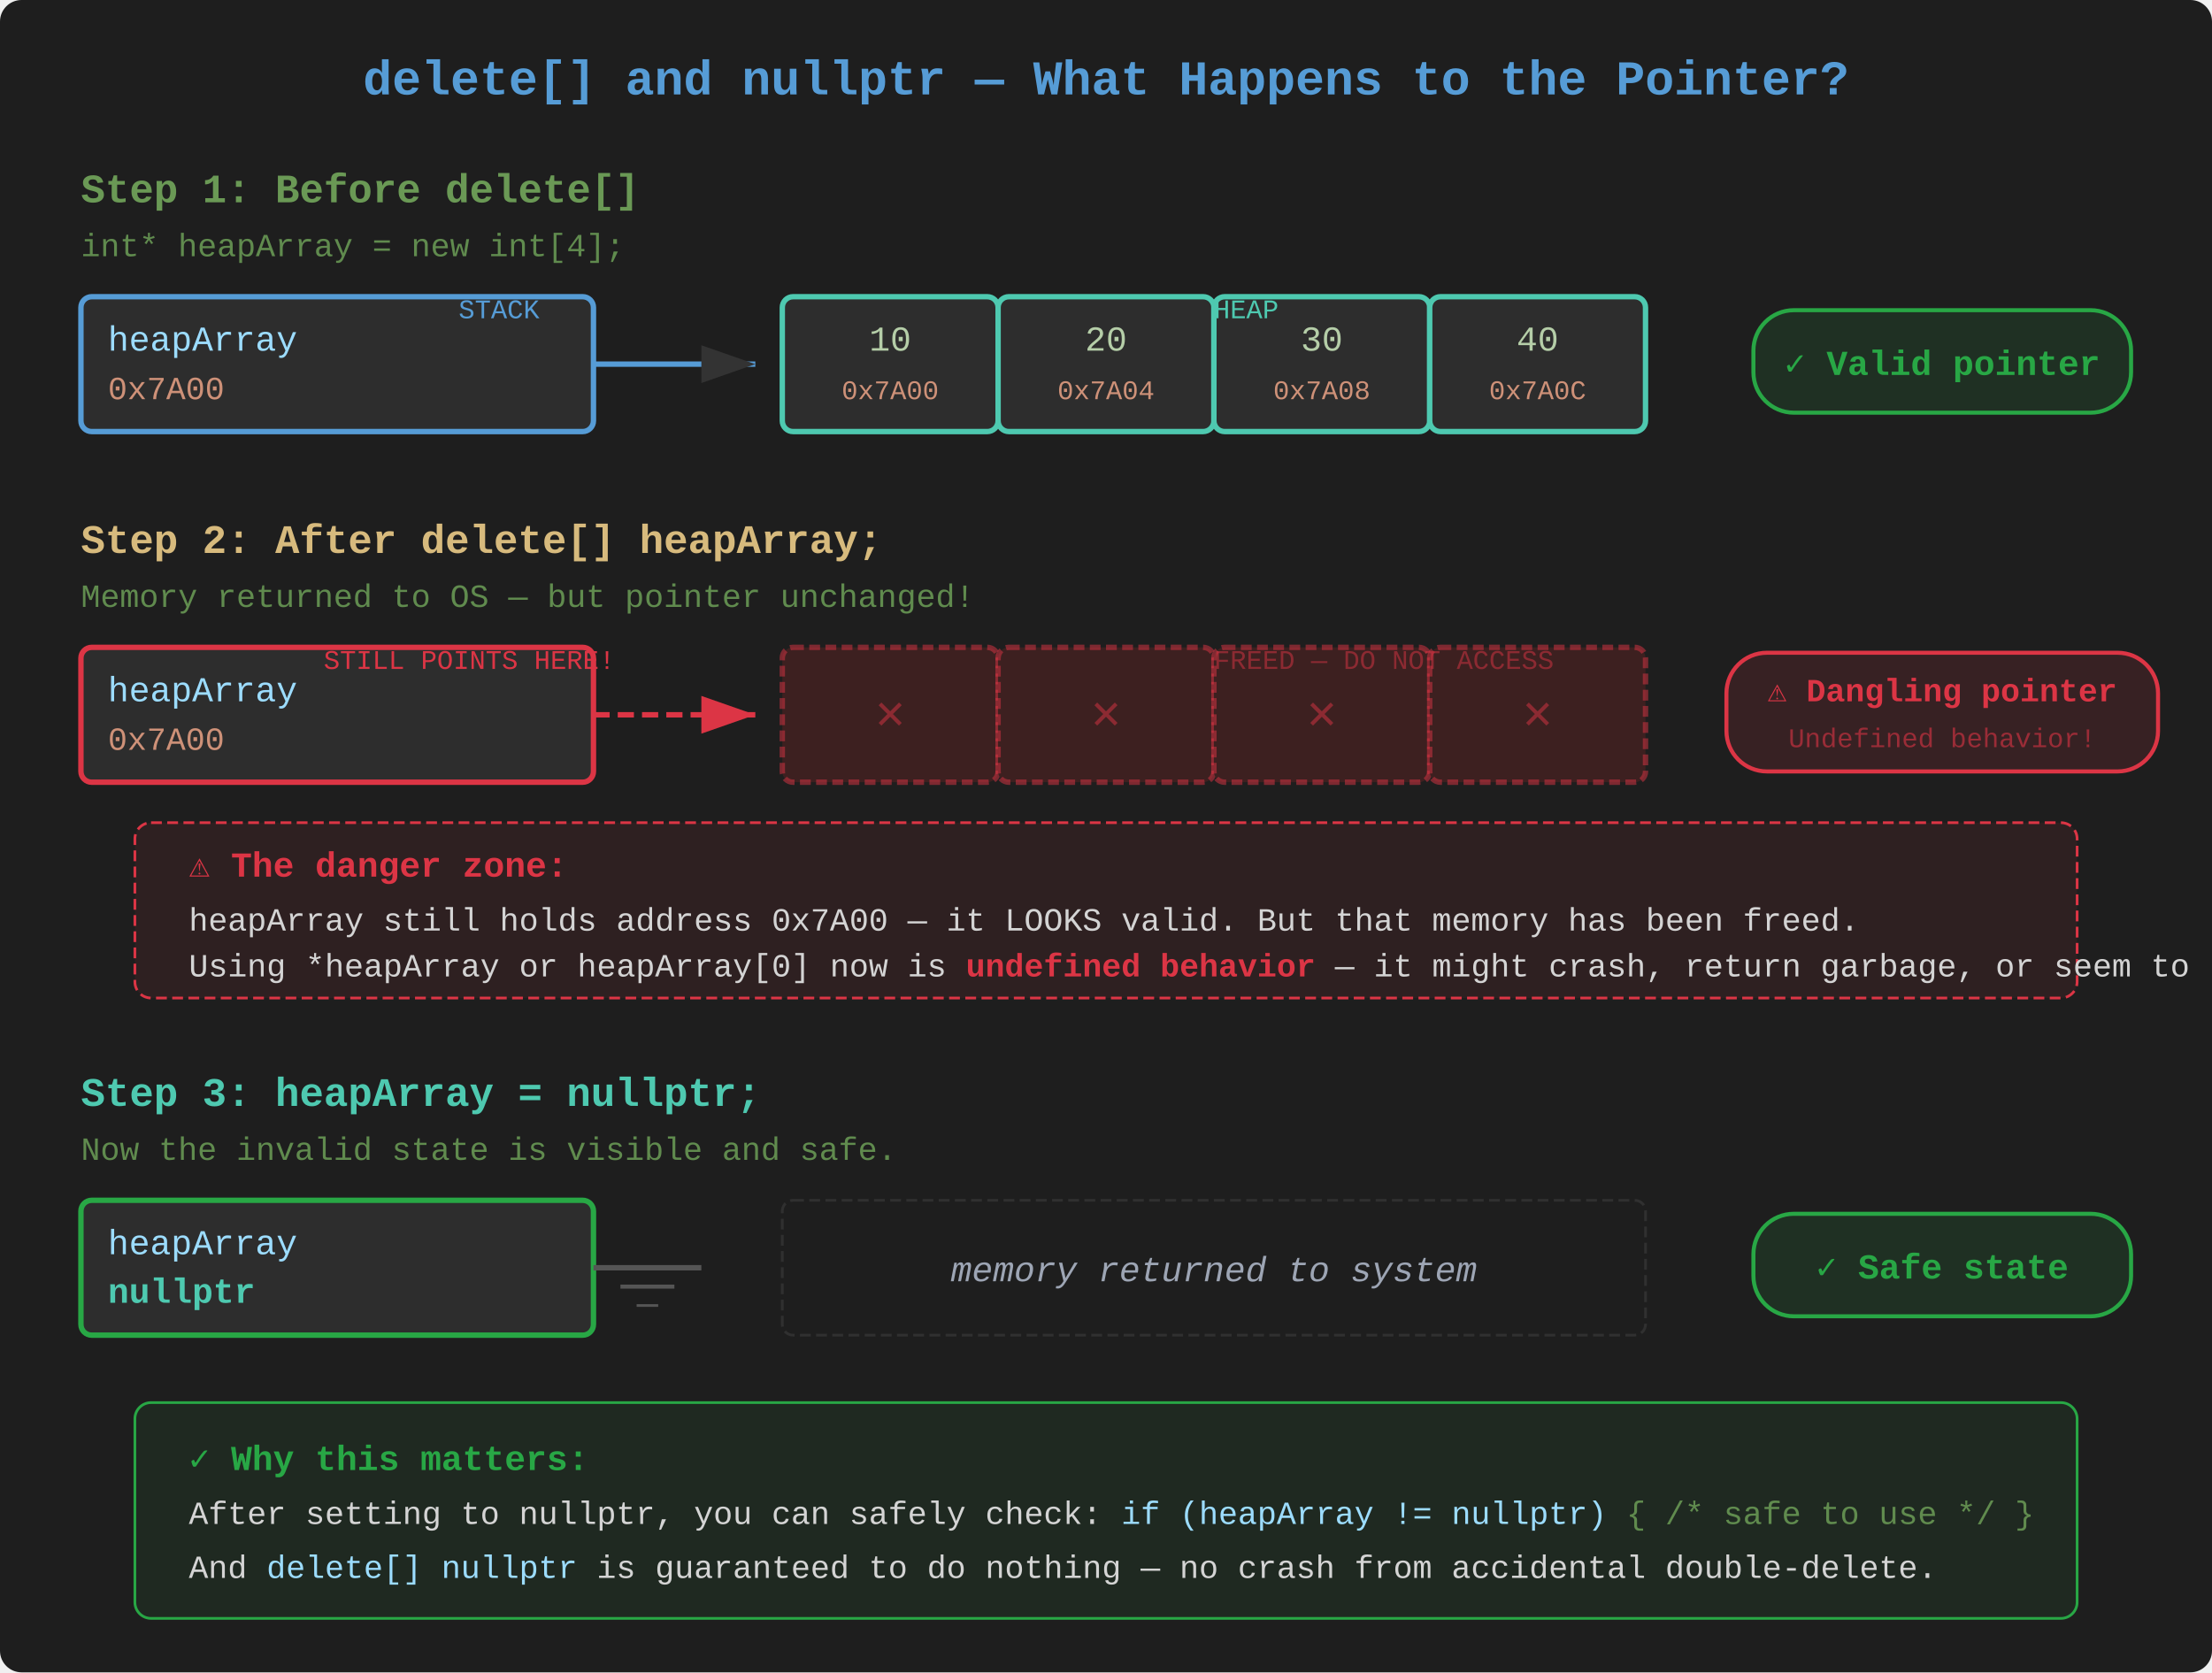
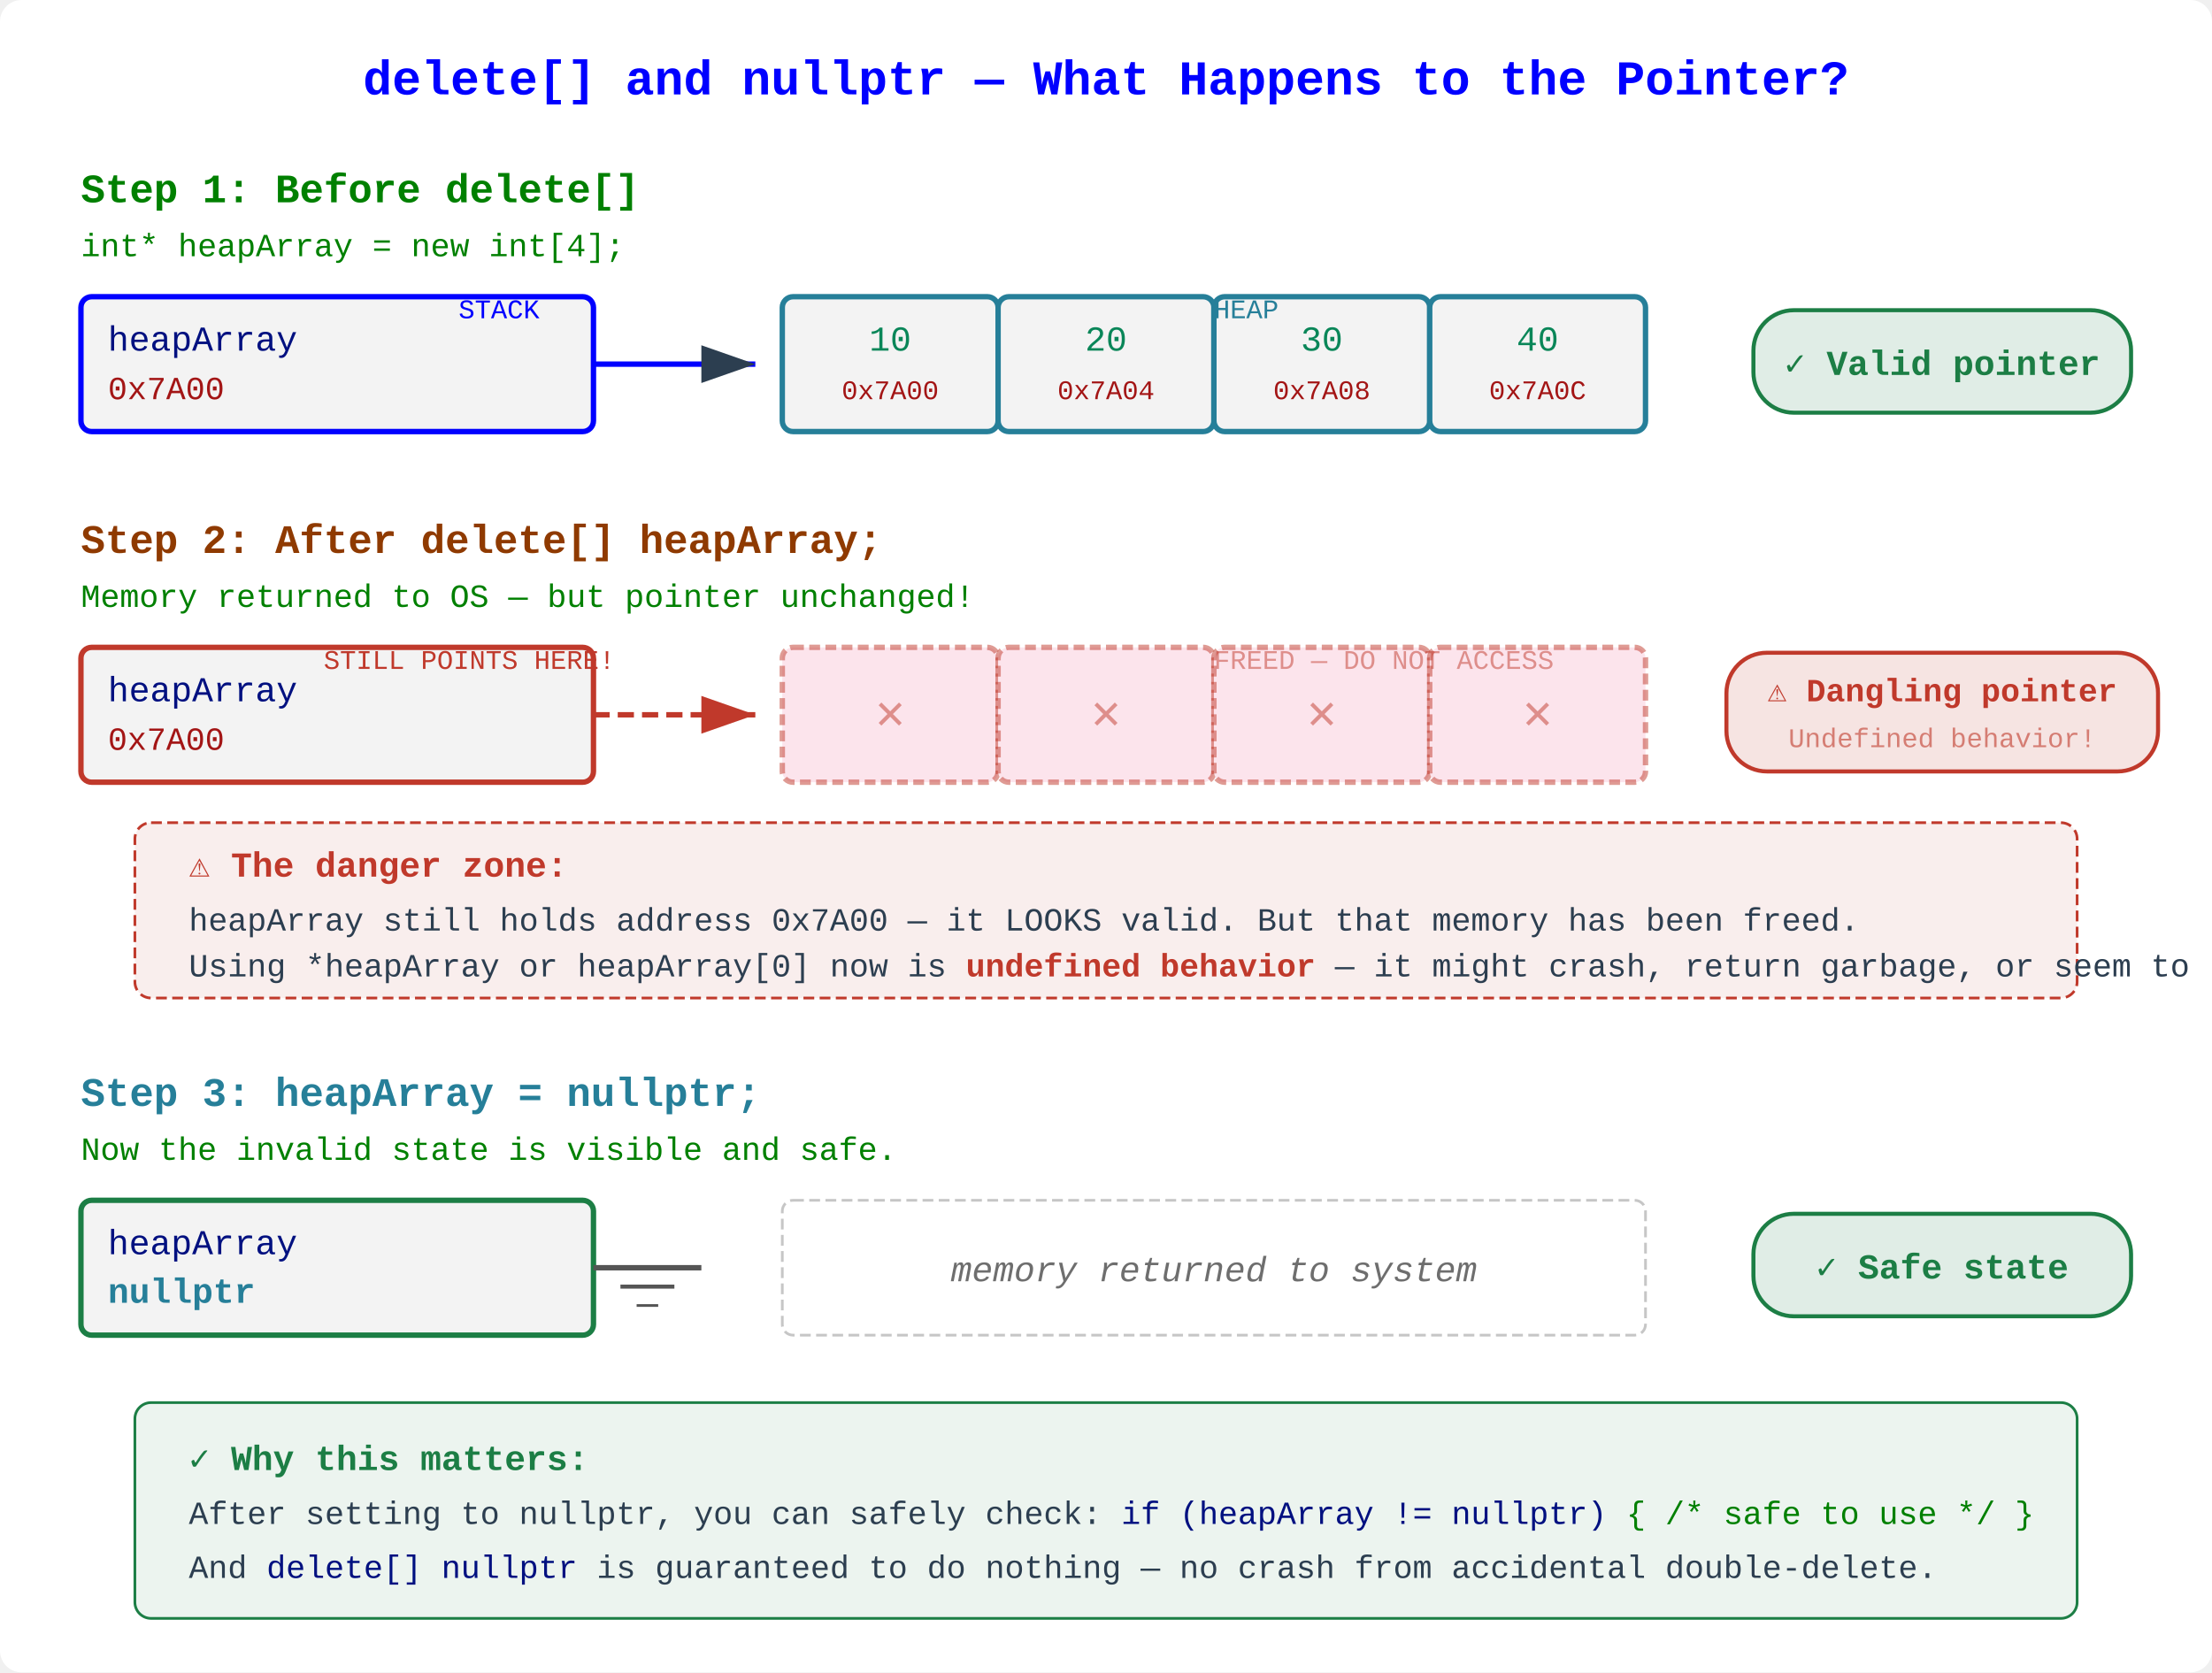
<svg xmlns="http://www.w3.org/2000/svg" viewBox="0 0 820 620" font-family="Consolas, 'Courier New', monospace" font-size="14">
  <defs>
    <marker id="arrow" markerWidth="10" markerHeight="7" refX="10" refY="3.5" orient="auto">
-       <polygon points="0 0, 10 3.5, 0 7" fill="#333" />
+       <polygon points="0 0, 10 3.5, 0 7" fill="#2c3e50" />
    </marker>
    <marker id="arrow-red" markerWidth="10" markerHeight="7" refX="10" refY="3.5" orient="auto">
-       <polygon points="0 0, 10 3.5, 0 7" fill="#dc3545" />
+       <polygon points="0 0, 10 3.5, 0 7" fill="#c0392b" />
    </marker>
    <marker id="arrow-green" markerWidth="10" markerHeight="7" refX="10" refY="3.5" orient="auto">
-       <polygon points="0 0, 10 3.5, 0 7" fill="#28a745" />
+       <polygon points="0 0, 10 3.5, 0 7" fill="#1c7e45" />
    </marker>
  </defs>
-   <rect width="820" height="620" fill="#1e1e1e" rx="8" />
-   <text x="410" y="35" text-anchor="middle" fill="#569cd6" font-size="18" font-weight="bold">delete[] and nullptr — What Happens to the Pointer?</text>
-   <text x="30" y="75" fill="#6a9955" font-size="15" font-weight="bold">Step 1: Before delete[]</text>
-   <text x="30" y="95" fill="#608b4e" font-size="12">int* heapArray = new int[4];</text>
-   <rect x="30" y="110" width="190" height="50" rx="4" fill="#2d2d2d" stroke="#569cd6" stroke-width="2" />
-   <text x="40" y="130" fill="#9cdcfe" font-size="13">heapArray</text>
-   <text x="40" y="148" fill="#ce9178" font-size="12">0x7A00</text>
-   <text x="170" y="118" fill="#569cd6" font-size="10">STACK</text>
-   <line x1="220" y1="135" x2="280" y2="135" stroke="#569cd6" stroke-width="2" marker-end="url(#arrow)" />
-   <rect x="290" y="110" width="80" height="50" rx="4" fill="#2d2d2d" stroke="#4ec9b0" stroke-width="2" />
-   <rect x="370" y="110" width="80" height="50" rx="4" fill="#2d2d2d" stroke="#4ec9b0" stroke-width="2" />
-   <rect x="450" y="110" width="80" height="50" rx="4" fill="#2d2d2d" stroke="#4ec9b0" stroke-width="2" />
-   <rect x="530" y="110" width="80" height="50" rx="4" fill="#2d2d2d" stroke="#4ec9b0" stroke-width="2" />
-   <text x="330" y="130" text-anchor="middle" fill="#b5cea8" font-size="13">10</text>
-   <text x="330" y="148" text-anchor="middle" fill="#ce9178" font-size="10">0x7A00</text>
-   <text x="410" y="130" text-anchor="middle" fill="#b5cea8" font-size="13">20</text>
-   <text x="410" y="148" text-anchor="middle" fill="#ce9178" font-size="10">0x7A04</text>
-   <text x="490" y="130" text-anchor="middle" fill="#b5cea8" font-size="13">30</text>
-   <text x="490" y="148" text-anchor="middle" fill="#ce9178" font-size="10">0x7A08</text>
-   <text x="570" y="130" text-anchor="middle" fill="#b5cea8" font-size="13">40</text>
-   <text x="570" y="148" text-anchor="middle" fill="#ce9178" font-size="10">0x7A0C</text>
-   <text x="450" y="118" fill="#4ec9b0" font-size="10">HEAP</text>
-   <rect x="650" y="115" width="140" height="38" rx="15" fill="#28a74522" stroke="#28a745" stroke-width="1.5" />
-   <text x="720" y="139" text-anchor="middle" fill="#28a745" font-size="13" font-weight="bold">✓ Valid pointer</text>
-   <text x="30" y="205" fill="#d7ba7d" font-size="15" font-weight="bold">Step 2: After delete[] heapArray;</text>
-   <text x="30" y="225" fill="#608b4e" font-size="12">Memory returned to OS — but pointer unchanged!</text>
-   <rect x="30" y="240" width="190" height="50" rx="4" fill="#2d2d2d" stroke="#dc3545" stroke-width="2" />
-   <text x="40" y="260" fill="#9cdcfe" font-size="13">heapArray</text>
-   <text x="40" y="278" fill="#ce9178" font-size="12">0x7A00</text>
-   <text x="120" y="248" fill="#dc3545" font-size="10">STILL POINTS HERE!</text>
-   <line x1="220" y1="265" x2="280" y2="265" stroke="#dc3545" stroke-width="2" stroke-dasharray="6,3" marker-end="url(#arrow-red)" />
-   <rect x="290" y="240" width="80" height="50" rx="4" fill="#3d2020" stroke="#dc354580" stroke-width="2" stroke-dasharray="4,2" />
-   <rect x="370" y="240" width="80" height="50" rx="4" fill="#3d2020" stroke="#dc354580" stroke-width="2" stroke-dasharray="4,2" />
-   <rect x="450" y="240" width="80" height="50" rx="4" fill="#3d2020" stroke="#dc354580" stroke-width="2" stroke-dasharray="4,2" />
-   <rect x="530" y="240" width="80" height="50" rx="4" fill="#3d2020" stroke="#dc354580" stroke-width="2" stroke-dasharray="4,2" />
-   <text x="330" y="270" text-anchor="middle" fill="#dc354580" font-size="18" font-weight="bold">✕</text>
-   <text x="410" y="270" text-anchor="middle" fill="#dc354580" font-size="18" font-weight="bold">✕</text>
-   <text x="490" y="270" text-anchor="middle" fill="#dc354580" font-size="18" font-weight="bold">✕</text>
-   <text x="570" y="270" text-anchor="middle" fill="#dc354580" font-size="18" font-weight="bold">✕</text>
-   <text x="450" y="248" fill="#dc354580" font-size="10">FREED — DO NOT ACCESS</text>
-   <rect x="640" y="242" width="160" height="44" rx="15" fill="#dc354522" stroke="#dc3545" stroke-width="1.5" />
-   <text x="720" y="260" text-anchor="middle" fill="#dc3545" font-size="12" font-weight="bold">⚠ Dangling pointer</text>
-   <text x="720" y="277" text-anchor="middle" fill="#dc354599" font-size="10">Undefined behavior!</text>
-   <rect x="50" y="305" width="720" height="65" rx="6" fill="#dc354515" stroke="#dc3545" stroke-width="1" stroke-dasharray="4,2" />
-   <text x="70" y="325" fill="#dc3545" font-size="13" font-weight="bold">⚠  The danger zone:</text>
-   <text x="70" y="345" fill="#d4d4d4" font-size="12">heapArray still holds address 0x7A00 — it LOOKS valid. But that memory has been freed.</text>
-   <text x="70" y="362" fill="#d4d4d4" font-size="12">Using *heapArray or heapArray[0] now is <tspan fill="#dc3545" font-weight="bold">undefined behavior</tspan> — it might crash, return garbage, or seem to "work."</text>
-   <text x="30" y="410" fill="#4ec9b0" font-size="15" font-weight="bold">Step 3: heapArray = nullptr;</text>
-   <text x="30" y="430" fill="#608b4e" font-size="12">Now the invalid state is visible and safe.</text>
-   <rect x="30" y="445" width="190" height="50" rx="4" fill="#2d2d2d" stroke="#28a745" stroke-width="2" />
-   <text x="40" y="465" fill="#9cdcfe" font-size="13">heapArray</text>
-   <text x="40" y="483" fill="#4ec9b0" font-size="13" font-weight="bold">nullptr</text>
-   <line x1="220" y1="470" x2="260" y2="470" stroke="#555" stroke-width="2" />
-   <line x1="230" y1="477" x2="250" y2="477" stroke="#555" stroke-width="1.5" />
-   <line x1="236" y1="484" x2="244" y2="484" stroke="#555" stroke-width="1" />
-   <rect x="290" y="445" width="320" height="50" rx="4" fill="#1e1e1e" stroke="#55555555" stroke-width="1" stroke-dasharray="4,2" />
-   <text x="450" y="475" text-anchor="middle" fill="#9da5b4" font-size="13" font-style="italic">memory returned to system</text>
-   <rect x="650" y="450" width="140" height="38" rx="15" fill="#28a74522" stroke="#28a745" stroke-width="1.5" />
-   <text x="720" y="474" text-anchor="middle" fill="#28a745" font-size="13" font-weight="bold">✓ Safe state</text>
-   <rect x="50" y="520" width="720" height="80" rx="6" fill="#28a74515" stroke="#28a745" stroke-width="1" />
-   <text x="70" y="545" fill="#28a745" font-size="13" font-weight="bold">✓  Why this matters:</text>
-   <text x="70" y="565" fill="#d4d4d4" font-size="12">After setting to nullptr, you can safely check:  <tspan fill="#9cdcfe">if (heapArray != nullptr)</tspan>
-     <tspan fill="#608b4e">{ /* safe to use */ }</tspan>
+   <rect width="820" height="620" fill="#ffffff" rx="8" />
+   <text x="410" y="35" text-anchor="middle" fill="#0000ff" font-size="18" font-weight="bold">delete[] and nullptr — What Happens to the Pointer?</text>
+   <text x="30" y="75" fill="#008000" font-size="15" font-weight="bold">Step 1: Before delete[]</text>
+   <text x="30" y="95" fill="#008000" font-size="12">int* heapArray = new int[4];</text>
+   <rect x="30" y="110" width="190" height="50" rx="4" fill="#f3f3f3" stroke="#0000ff" stroke-width="2" />
+   <text x="40" y="130" fill="#001080" font-size="13">heapArray</text>
+   <text x="40" y="148" fill="#a31515" font-size="12">0x7A00</text>
+   <text x="170" y="118" fill="#0000ff" font-size="10">STACK</text>
+   <line x1="220" y1="135" x2="280" y2="135" stroke="#0000ff" stroke-width="2" marker-end="url(#arrow)" />
+   <rect x="290" y="110" width="80" height="50" rx="4" fill="#f3f3f3" stroke="#267f99" stroke-width="2" />
+   <rect x="370" y="110" width="80" height="50" rx="4" fill="#f3f3f3" stroke="#267f99" stroke-width="2" />
+   <rect x="450" y="110" width="80" height="50" rx="4" fill="#f3f3f3" stroke="#267f99" stroke-width="2" />
+   <rect x="530" y="110" width="80" height="50" rx="4" fill="#f3f3f3" stroke="#267f99" stroke-width="2" />
+   <text x="330" y="130" text-anchor="middle" fill="#098658" font-size="13">10</text>
+   <text x="330" y="148" text-anchor="middle" fill="#a31515" font-size="10">0x7A00</text>
+   <text x="410" y="130" text-anchor="middle" fill="#098658" font-size="13">20</text>
+   <text x="410" y="148" text-anchor="middle" fill="#a31515" font-size="10">0x7A04</text>
+   <text x="490" y="130" text-anchor="middle" fill="#098658" font-size="13">30</text>
+   <text x="490" y="148" text-anchor="middle" fill="#a31515" font-size="10">0x7A08</text>
+   <text x="570" y="130" text-anchor="middle" fill="#098658" font-size="13">40</text>
+   <text x="570" y="148" text-anchor="middle" fill="#a31515" font-size="10">0x7A0C</text>
+   <text x="450" y="118" fill="#267f99" font-size="10">HEAP</text>
+   <rect x="650" y="115" width="140" height="38" rx="15" fill="#1c7e4522" stroke="#1c7e45" stroke-width="1.5" />
+   <text x="720" y="139" text-anchor="middle" fill="#1c7e45" font-size="13" font-weight="bold">✓ Valid pointer</text>
+   <text x="30" y="205" fill="#8f3a00" font-size="15" font-weight="bold">Step 2: After delete[] heapArray;</text>
+   <text x="30" y="225" fill="#008000" font-size="12">Memory returned to OS — but pointer unchanged!</text>
+   <rect x="30" y="240" width="190" height="50" rx="4" fill="#f3f3f3" stroke="#c0392b" stroke-width="2" />
+   <text x="40" y="260" fill="#001080" font-size="13">heapArray</text>
+   <text x="40" y="278" fill="#a31515" font-size="12">0x7A00</text>
+   <text x="120" y="248" fill="#c0392b" font-size="10">STILL POINTS HERE!</text>
+   <line x1="220" y1="265" x2="280" y2="265" stroke="#c0392b" stroke-width="2" stroke-dasharray="6,3" marker-end="url(#arrow-red)" />
+   <rect x="290" y="240" width="80" height="50" rx="4" fill="#fce4ec" stroke="#c0392b80" stroke-width="2" stroke-dasharray="4,2" />
+   <rect x="370" y="240" width="80" height="50" rx="4" fill="#fce4ec" stroke="#c0392b80" stroke-width="2" stroke-dasharray="4,2" />
+   <rect x="450" y="240" width="80" height="50" rx="4" fill="#fce4ec" stroke="#c0392b80" stroke-width="2" stroke-dasharray="4,2" />
+   <rect x="530" y="240" width="80" height="50" rx="4" fill="#fce4ec" stroke="#c0392b80" stroke-width="2" stroke-dasharray="4,2" />
+   <text x="330" y="270" text-anchor="middle" fill="#c0392b80" font-size="18" font-weight="bold">✕</text>
+   <text x="410" y="270" text-anchor="middle" fill="#c0392b80" font-size="18" font-weight="bold">✕</text>
+   <text x="490" y="270" text-anchor="middle" fill="#c0392b80" font-size="18" font-weight="bold">✕</text>
+   <text x="570" y="270" text-anchor="middle" fill="#c0392b80" font-size="18" font-weight="bold">✕</text>
+   <text x="450" y="248" fill="#c0392b80" font-size="10">FREED — DO NOT ACCESS</text>
+   <rect x="640" y="242" width="160" height="44" rx="15" fill="#c0392b22" stroke="#c0392b" stroke-width="1.5" />
+   <text x="720" y="260" text-anchor="middle" fill="#c0392b" font-size="12" font-weight="bold">⚠ Dangling pointer</text>
+   <text x="720" y="277" text-anchor="middle" fill="#c0392b99" font-size="10">Undefined behavior!</text>
+   <rect x="50" y="305" width="720" height="65" rx="6" fill="#c0392b15" stroke="#c0392b" stroke-width="1" stroke-dasharray="4,2" />
+   <text x="70" y="325" fill="#c0392b" font-size="13" font-weight="bold">⚠  The danger zone:</text>
+   <text x="70" y="345" fill="#2c3e50" font-size="12">heapArray still holds address 0x7A00 — it LOOKS valid. But that memory has been freed.</text>
+   <text x="70" y="362" fill="#2c3e50" font-size="12">Using *heapArray or heapArray[0] now is <tspan fill="#c0392b" font-weight="bold">undefined behavior</tspan> — it might crash, return garbage, or seem to "work."</text>
+   <text x="30" y="410" fill="#267f99" font-size="15" font-weight="bold">Step 3: heapArray = nullptr;</text>
+   <text x="30" y="430" fill="#008000" font-size="12">Now the invalid state is visible and safe.</text>
+   <rect x="30" y="445" width="190" height="50" rx="4" fill="#f3f3f3" stroke="#1c7e45" stroke-width="2" />
+   <text x="40" y="465" fill="#001080" font-size="13">heapArray</text>
+   <text x="40" y="483" fill="#267f99" font-size="13" font-weight="bold">nullptr</text>
+   <line x1="220" y1="470" x2="260" y2="470" stroke="#555555" stroke-width="2" />
+   <line x1="230" y1="477" x2="250" y2="477" stroke="#555555" stroke-width="1.5" />
+   <line x1="236" y1="484" x2="244" y2="484" stroke="#555555" stroke-width="1" />
+   <rect x="290" y="445" width="320" height="50" rx="4" fill="#ffffff" stroke="#55555555" stroke-width="1" stroke-dasharray="4,2" />
+   <text x="450" y="475" text-anchor="middle" fill="#6e6e6e" font-size="13" font-style="italic">memory returned to system</text>
+   <rect x="650" y="450" width="140" height="38" rx="15" fill="#1c7e4522" stroke="#1c7e45" stroke-width="1.5" />
+   <text x="720" y="474" text-anchor="middle" fill="#1c7e45" font-size="13" font-weight="bold">✓ Safe state</text>
+   <rect x="50" y="520" width="720" height="80" rx="6" fill="#1c7e4515" stroke="#1c7e45" stroke-width="1" />
+   <text x="70" y="545" fill="#1c7e45" font-size="13" font-weight="bold">✓  Why this matters:</text>
+   <text x="70" y="565" fill="#2c3e50" font-size="12">After setting to nullptr, you can safely check:  <tspan fill="#001080">if (heapArray != nullptr)</tspan>
+     <tspan fill="#008000">{ /* safe to use */ }</tspan>
  </text>
-   <text x="70" y="585" fill="#d4d4d4" font-size="12">And <tspan fill="#9cdcfe">delete[] nullptr</tspan> is guaranteed to do nothing — no crash from accidental double-delete.</text>
+   <text x="70" y="585" fill="#2c3e50" font-size="12">And <tspan fill="#001080">delete[] nullptr</tspan> is guaranteed to do nothing — no crash from accidental double-delete.</text>
</svg>
